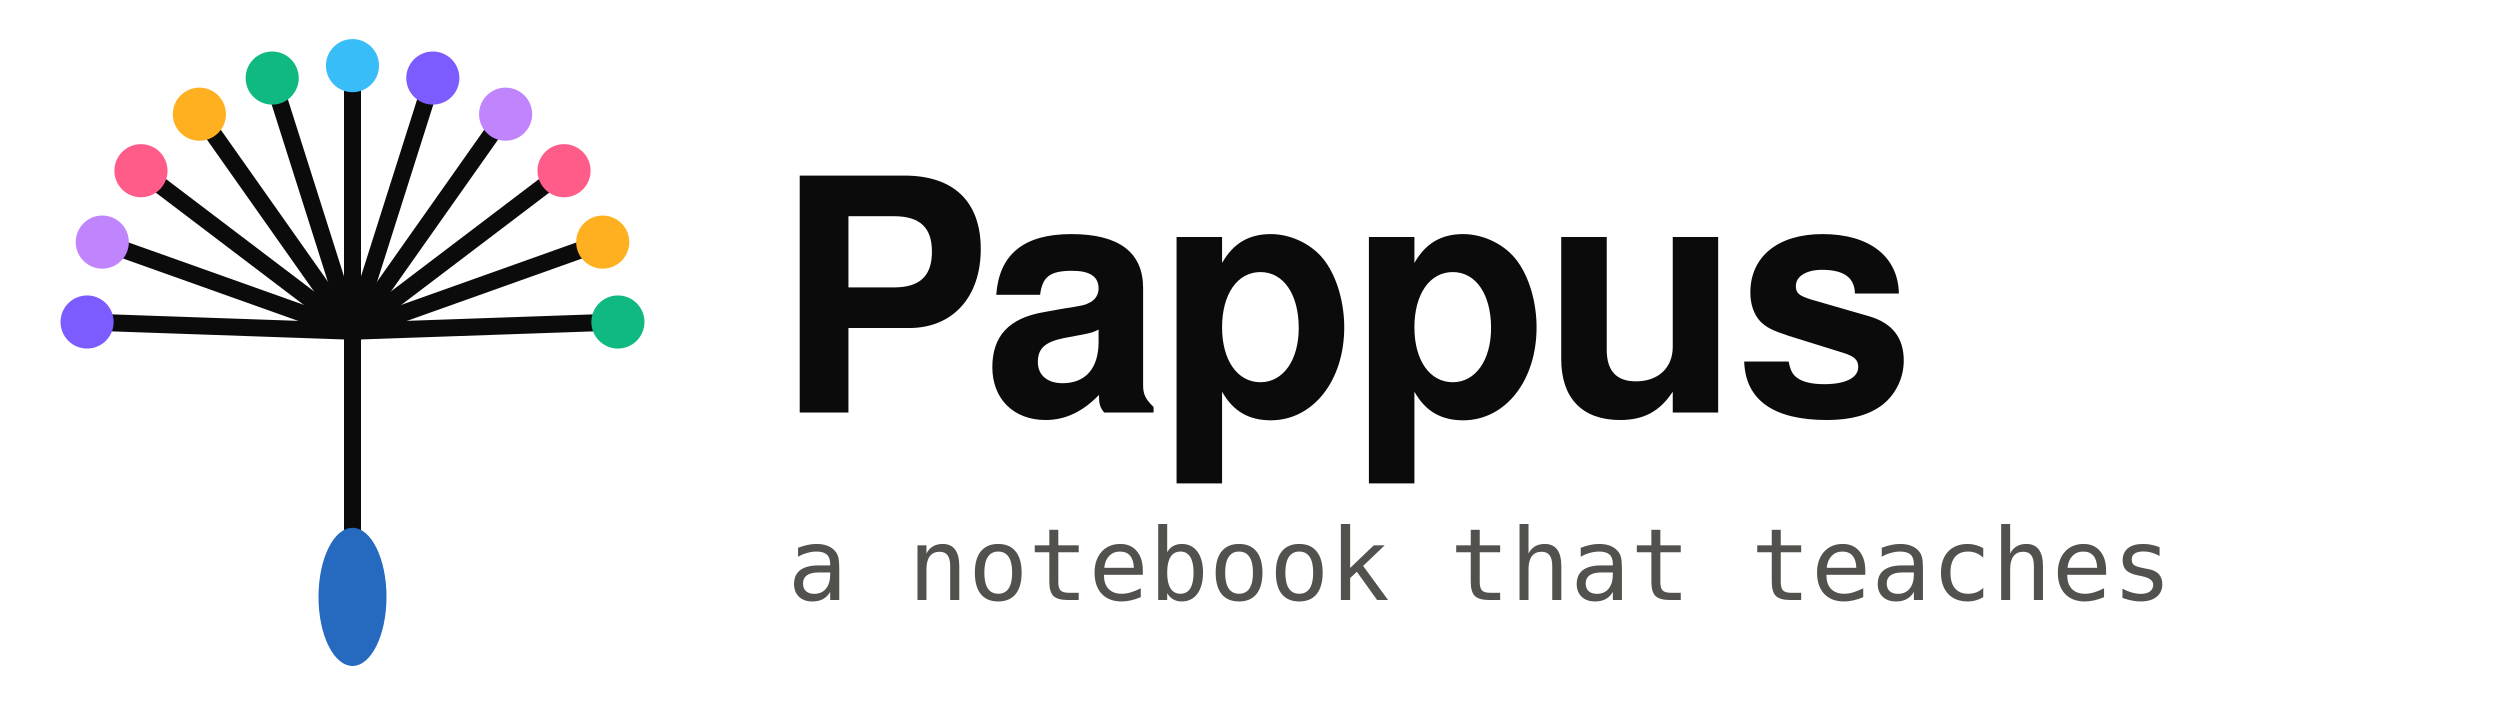
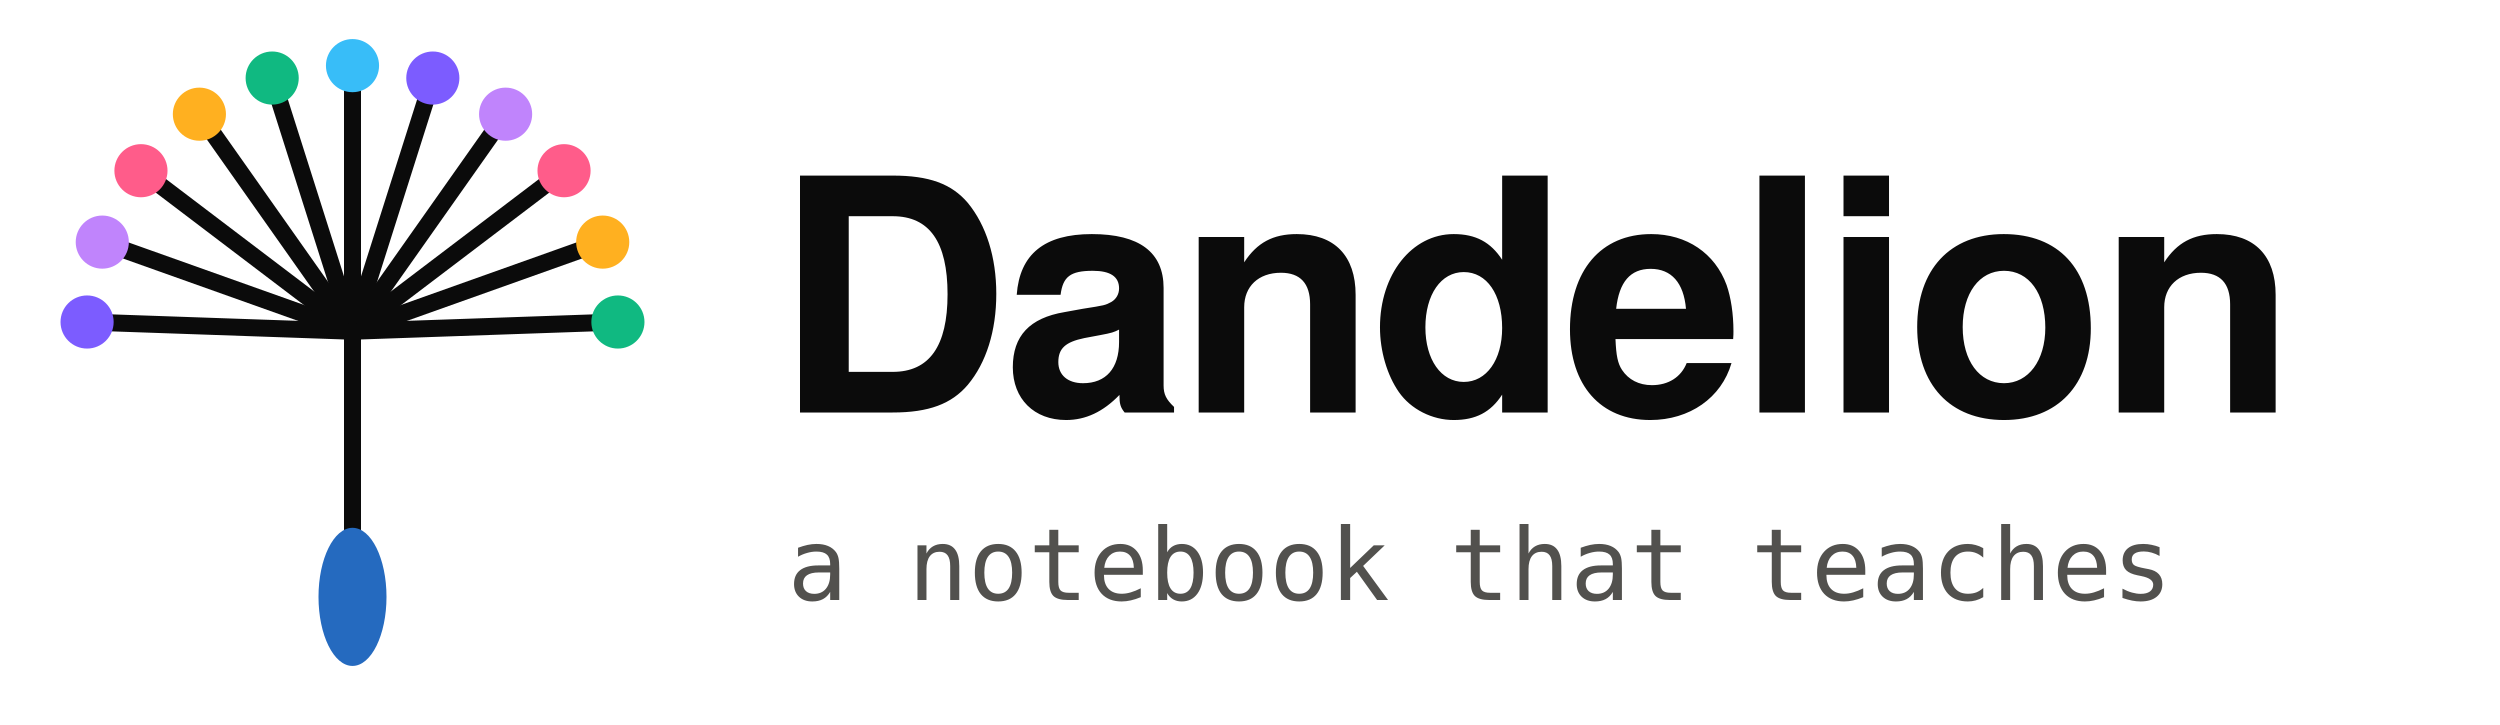
- <svg xmlns="http://www.w3.org/2000/svg" width="400" height="116" viewBox="0 0 400 116" role="img" aria-label="Pappus">
+ <svg xmlns="http://www.w3.org/2000/svg" width="400" height="116" viewBox="0 0 400 116" role="img" aria-label="Dandelion">
  <g transform="translate(2 2) scale(1.7)" stroke-linecap="round">
    <line x1="32" y1="30" x2="7.02" y2="29.13" stroke="#0B0B0B" stroke-width="1.6" />
    <circle cx="7.02" cy="29.13" r="2.5" fill="#7C5CFF" />
    <line x1="32" y1="30" x2="8.45" y2="21.61" stroke="#0B0B0B" stroke-width="1.6" />
    <circle cx="8.45" cy="21.61" r="2.5" fill="#C084FC" />
    <line x1="32" y1="30" x2="12.09" y2="14.89" stroke="#0B0B0B" stroke-width="1.6" />
    <circle cx="12.09" cy="14.89" r="2.5" fill="#FF5C8A" />
    <line x1="32" y1="30" x2="17.59" y2="9.57" stroke="#0B0B0B" stroke-width="1.6" />
    <circle cx="17.59" cy="9.57" r="2.5" fill="#FFB020" />
    <line x1="32" y1="30" x2="24.44" y2="6.17" stroke="#0B0B0B" stroke-width="1.6" />
    <circle cx="24.44" cy="6.17" r="2.5" fill="#10B981" />
    <line x1="32" y1="30" x2="32.00" y2="5.00" stroke="#0B0B0B" stroke-width="1.6" />
    <circle cx="32.00" cy="5.00" r="2.5" fill="#38BDF8" />
    <line x1="32" y1="30" x2="39.56" y2="6.17" stroke="#0B0B0B" stroke-width="1.6" />
    <circle cx="39.56" cy="6.17" r="2.5" fill="#7C5CFF" />
    <line x1="32" y1="30" x2="46.41" y2="9.57" stroke="#0B0B0B" stroke-width="1.6" />
    <circle cx="46.41" cy="9.57" r="2.5" fill="#C084FC" />
    <line x1="32" y1="30" x2="51.91" y2="14.89" stroke="#0B0B0B" stroke-width="1.6" />
    <circle cx="51.91" cy="14.89" r="2.5" fill="#FF5C8A" />
    <line x1="32" y1="30" x2="55.55" y2="21.61" stroke="#0B0B0B" stroke-width="1.6" />
    <circle cx="55.55" cy="21.61" r="2.5" fill="#FFB020" />
    <line x1="32" y1="30" x2="56.98" y2="29.13" stroke="#0B0B0B" stroke-width="1.6" />
    <circle cx="56.98" cy="29.13" r="2.5" fill="#10B981" />
    <line x1="32" y1="30" x2="32" y2="49" stroke="#0B0B0B" stroke-width="1.6" />
    <ellipse cx="32" cy="55" rx="3.2" ry="6.5" fill="#256ABF" />
  </g>
-   <text x="124" y="66" font-family="-apple-system, 'SF Pro Display', 'Helvetica Neue', Helvetica, Arial, sans-serif" font-size="52" font-weight="650" letter-spacing="-1" fill="#0B0B0B">Pappus</text>
+   <text x="124" y="66" font-family="-apple-system, 'SF Pro Display', 'Helvetica Neue', Helvetica, Arial, sans-serif" font-size="52" font-weight="650" letter-spacing="-1" fill="#0B0B0B">Dandelion</text>
  <text x="126" y="96" font-family="ui-monospace, 'SF Mono', Menlo, Consolas, monospace" font-size="16" fill="#52514E">a notebook that teaches</text>
</svg>
